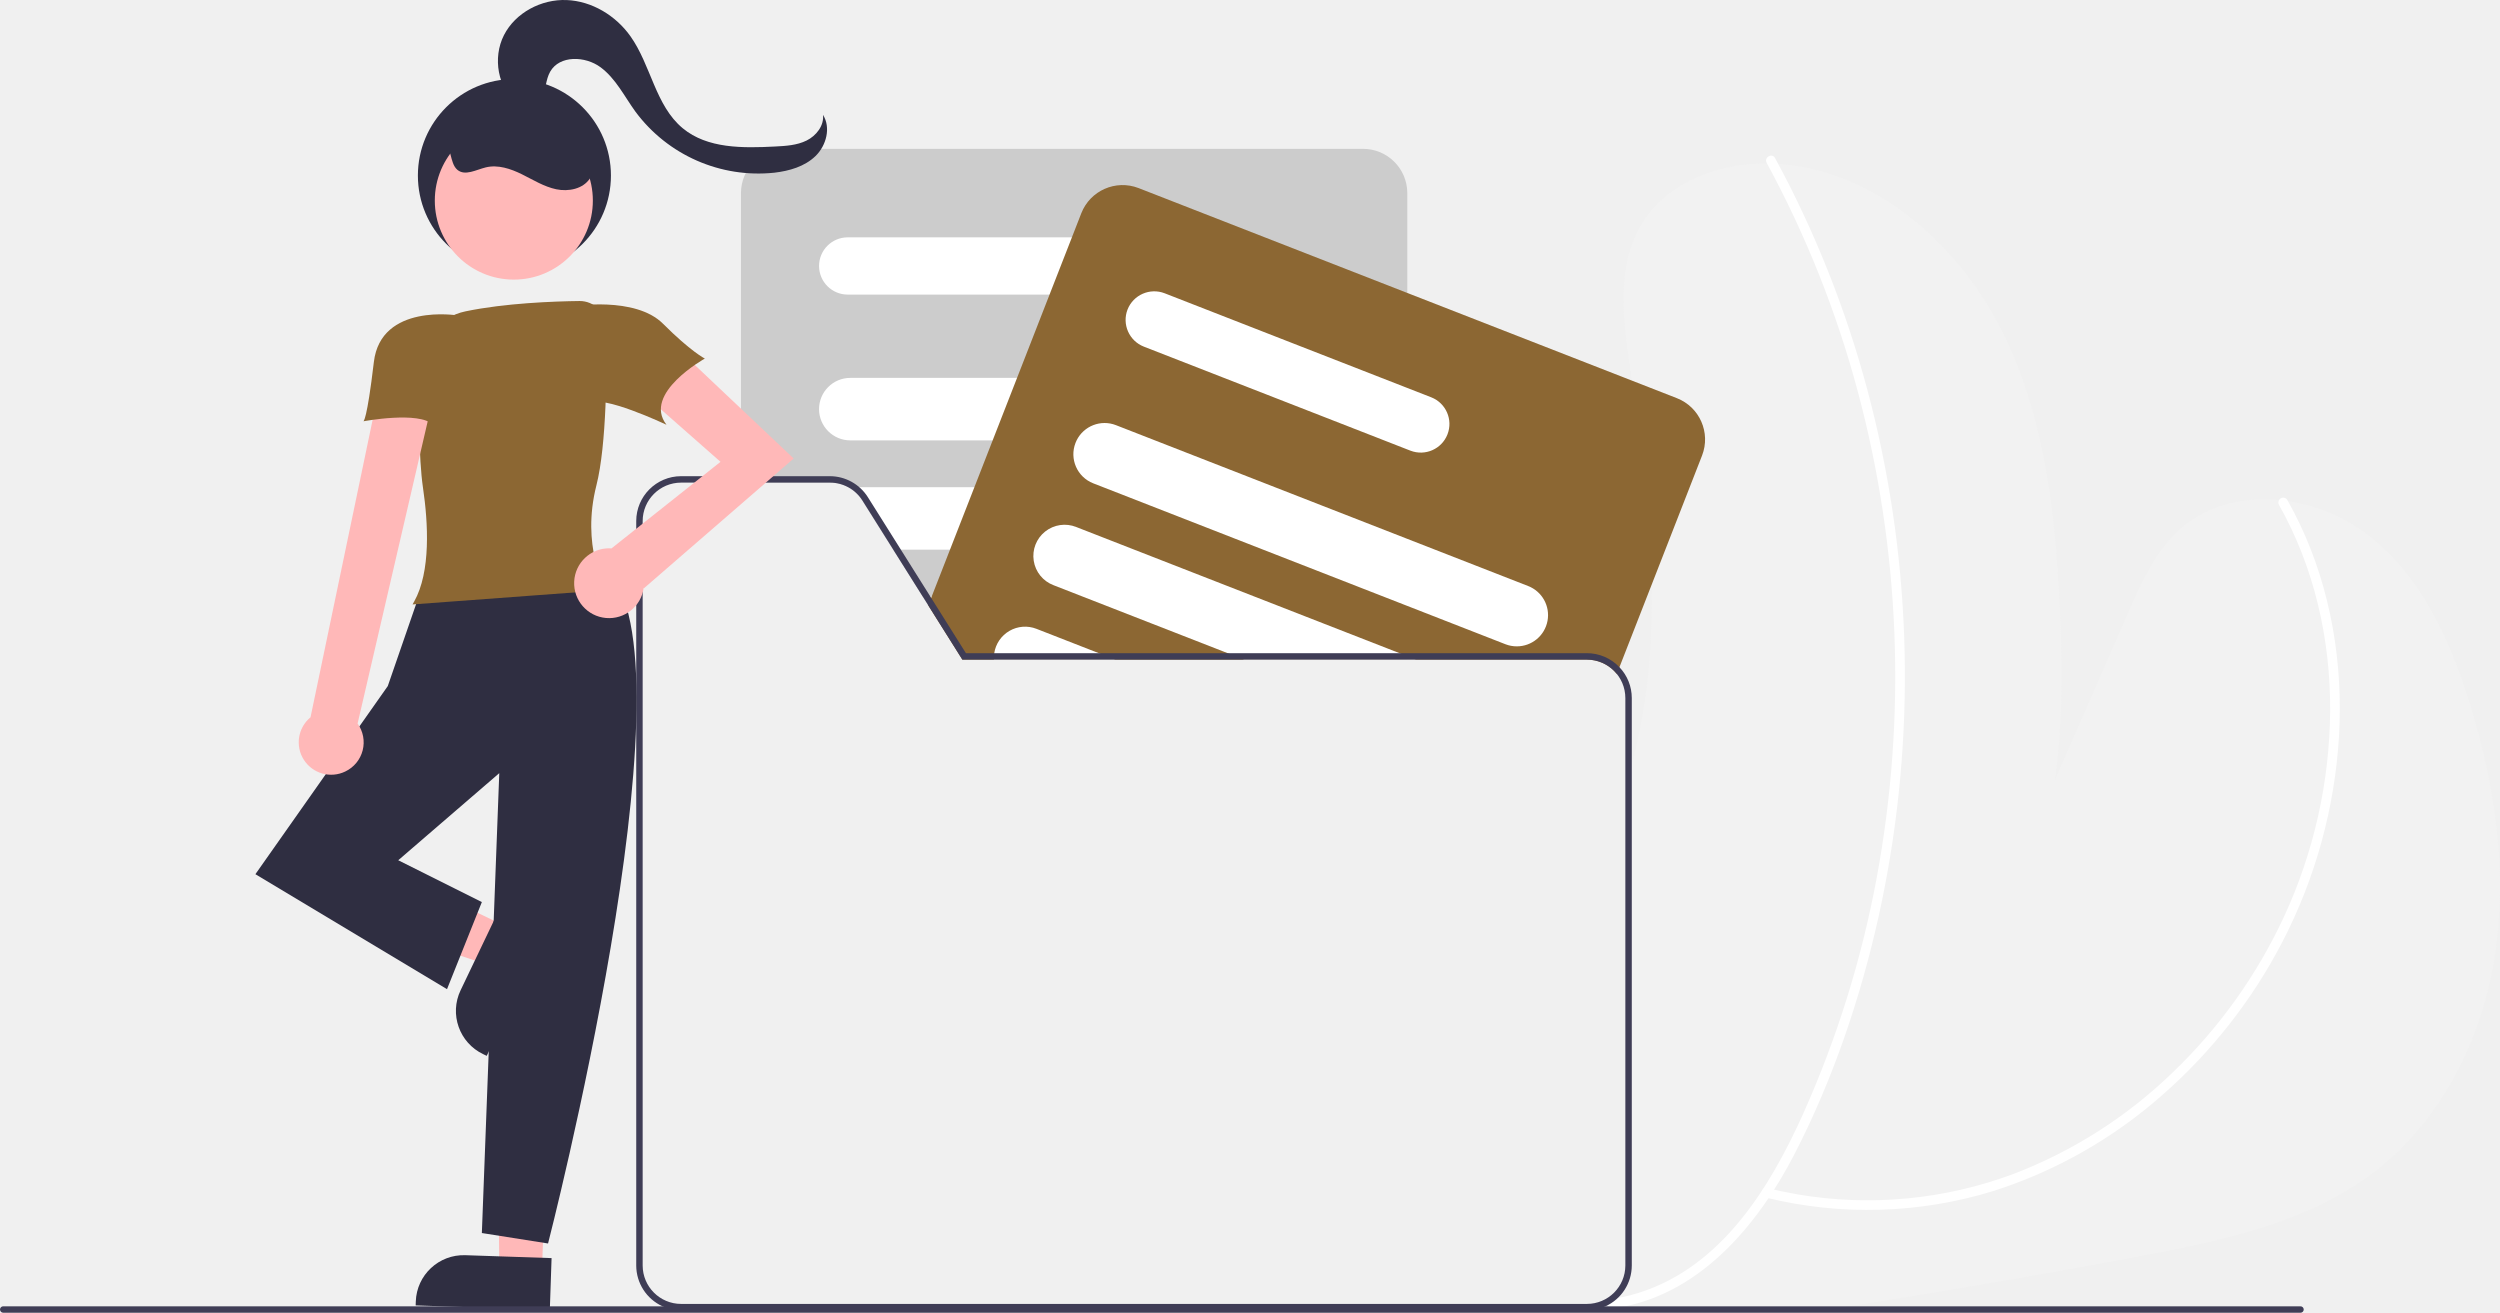
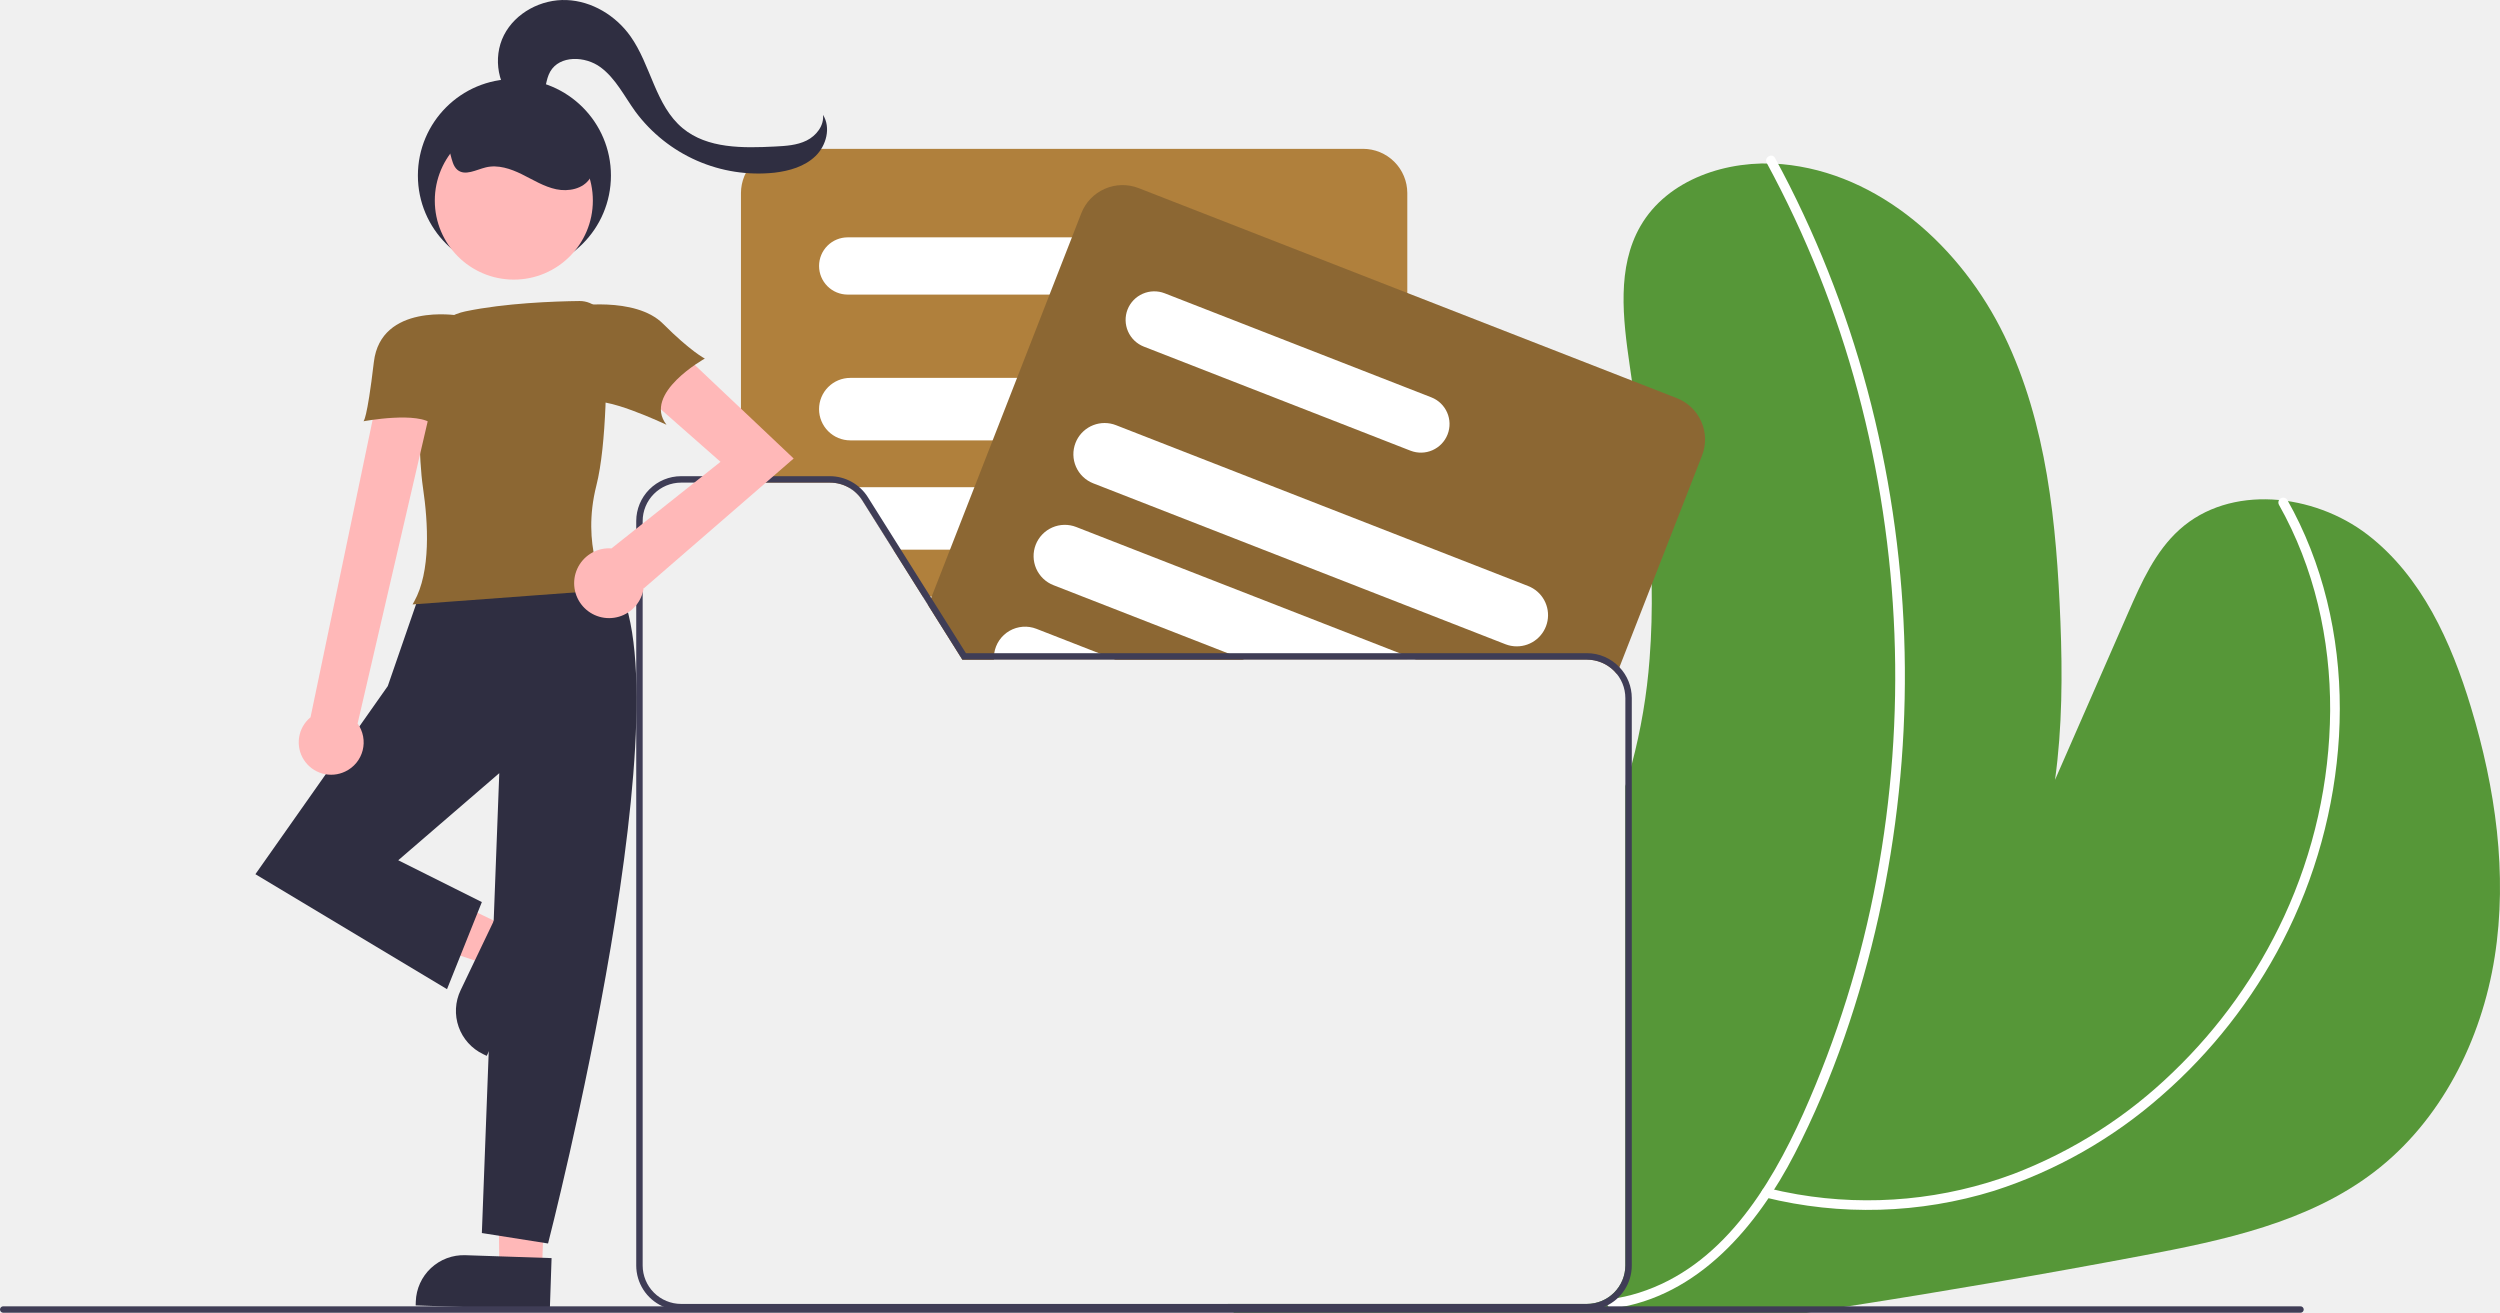
- <svg xmlns="http://www.w3.org/2000/svg" id="e8e2026c-b237-4860-9f0c-6cc1509a5719" data-name="Layer 1" width="777.001" height="407.998" viewBox="0 0 777.001 407.998">
-   <path d="M986.85,543.399c-4.07,25.87-16.68,50.98-37.49,66.87-20.48,15.65-46.72,21.21-72.05,25.99q-45.57,8.61-91.39,15.74-6.495,1.035-13,2H595c-.18-.24-.37-.49-.55-.74-.29-.42-.58-.84-.86-1.26-.16-.24-.32-.49-.48-.74H704.71a11.961,11.961,0,0,0,11.95-11.94v-148.96c.72-2.26,1.39-4.53,2-6.83a180.052,180.052,0,0,0,5.53-32.71c.6-7.7.78-15.4.65-23.11-.37-21.19-3.14-42.38-6.15-63.42-.22-1.55-.45-3.11-.67-4.66-2.12-14.62-4.05-30.53,3.32-43.34,8.43-14.66,27.14-20.77,43.99-19.27,30.31,2.71,55.84,25.92,69.11,53.31,13.26,27.38,16.23,58.52,17.44,88.92.64,16.12.57,32.96-1.68,49.13q11.399-26.07,22.82-52.14c4.06-9.27,8.33-18.84,15.85-25.62,15.72-14.19,41.72-11.33,58.51,1.59,16.78,12.93,25.98,33.36,32.1,53.63C987.06,490.909,990.93,517.529,986.85,543.399Z" transform="translate(-211.4996 -246.0008)" fill="#f2f2f2" />
-   <path d="M919.798,402.887c10.992,19.468,16.035,41.792,15.915,64.07A155.087,155.087,0,0,1,921.381,530.886a160.607,160.607,0,0,1-34.467,48.299A146.332,146.332,0,0,1,837.383,610.825a129.437,129.437,0,0,1-67.211,6.387q-4.704-.808-9.339-1.96c-1.874-.462-2.674,2.43-.798,2.893A132.777,132.777,0,0,0,831.278,616.096a146.773,146.773,0,0,0,52.183-29.686,162.908,162.908,0,0,0,37.426-47.712,159.495,159.495,0,0,0,17.575-63.863c1.31-22.612-2.48-45.626-12.259-66.138q-1.777-3.728-3.814-7.323a1.501,1.501,0,0,0-2.59,1.514Z" transform="translate(-211.4996 -246.0008)" fill="#fff" />
-   <path d="M760.588,296.623a325.344,325.344,0,0,1,28.298,70.983,342.834,342.834,0,0,1,5.832,151.56,324.114,324.114,0,0,1-22.789,72.984c-10.419,23.147-25.42,47.536-51.042,55.641a53.433,53.433,0,0,1-8.86,1.981c-1.904.261-1.094,3.152.798,2.893,26.505-3.638,44.922-25.657,56.472-48.103,11.951-23.225,20.461-48.446,26.12-73.909a345.526,345.526,0,0,0-1.18-154.121,330.416,330.416,0,0,0-26.529-72.797q-2.198-4.347-4.53-8.625c-.923-1.697-3.514-.184-2.59,1.514Z" transform="translate(-211.4996 -246.0008)" fill="#fff" />
-   <path d="M635.14,292.259H455.54a13.768,13.768,0,0,0-13.75,13.75v89.99h27.64a11.879,11.879,0,0,1,10.11,5.59l9.58,15.25,9.16,14.57,1.72,2.74,10.48,16.67.12.19h138.29v-145A13.768,13.768,0,0,0,635.14,292.259Z" transform="translate(-211.4996 -246.0008)" fill="#ccc" />
-   <path d="M563.95,319.769H474.96a8.895,8.895,0,1,0,0,17.79h88.99a8.895,8.895,0,1,0,0-17.79Z" transform="translate(-211.4996 -246.0008)" fill="#fff" />
-   <path d="M613.299,363.449H475.77a9.71,9.71,0,0,0,0,19.42H613.299a9.71,9.71,0,0,0,0-19.42Z" transform="translate(-211.4996 -246.0008)" fill="#fff" />
-   <path d="M622.08,403.019a9.704,9.704,0,0,0-8.78-5.59H475.77c-.21,0-.41.01-.62.02a11.914,11.914,0,0,1,4.39,4.14l9.58,15.25H613.299a9.697,9.697,0,0,0,8.78-13.82Z" transform="translate(-211.4996 -246.0008)" fill="#fff" />
-   <path d="M622.91,439.809a9.709,9.709,0,0,0-9.61-8.4H498.28l1.72,2.74,10.48,16.67H613.299a9.599,9.599,0,0,0,5.63-1.81,9.697,9.697,0,0,0,4.07-7.9A9.245,9.245,0,0,0,622.91,439.809Z" transform="translate(-211.4996 -246.0008)" fill="#fff" />
-   <path d="M732.69,369.759l-14-5.47-69.8-27.24-83.51-32.59a13.775,13.775,0,0,0-17.81,7.82l-2.92,7.49-6.95,17.79-10.1,25.89-7.58,19.42-5.68,14.56-7.58,19.41-5.69,14.57-.16.42-.91,2.32,10.48,16.67.12.19H704.71a11.916,11.916,0,0,1,9.29,4.44l.82-2.08,10.02-25.66,15.66-40.13A13.777,13.777,0,0,0,732.69,369.759Z" transform="translate(-211.4996 -246.0008)" fill="#8c6733" />
-   <path d="M656.37,369.499l-7.48-2.92-75.42-29.43a8.931,8.931,0,0,0-11.53,5.05,8.924,8.924,0,0,0,5.06,11.53l24.91,9.72,30.81,12.02,26.17,10.22,1.01.39a8.899,8.899,0,0,0,6.47-16.58Z" transform="translate(-211.4996 -246.0008)" fill="#fff" />
-   <path d="M686.45,428.139l-37.56-14.66-26.81-10.46-14.32-5.59-37.3-14.56-12.12-4.73a9.71,9.71,0,0,0-12.23,4.73c-.12.25-.24.51-.34.78a9.704,9.704,0,0,0,5.51,12.57l3.1,1.21,49.72,19.41,44.79,17.48,30.5,11.91a9.629,9.629,0,0,0,3.52.66,9.706,9.706,0,0,0,3.54-18.75Z" transform="translate(-211.4996 -246.0008)" fill="#fff" />
-   <path d="M648.89,449.949l-2.41-.94-23.57-9.2-21.53-8.4-37.34-14.57-18.06-7.05a9.708,9.708,0,1,0-7.05,18.09l9.04,3.53,45.1,17.6,4.64,1.81.48.19h53.41Z" transform="translate(-211.4996 -246.0008)" fill="#fff" />
-   <path d="M557.66,450.819l-4.64-1.81-19.39-7.57a9.695,9.695,0,0,0-13.12,7.57,9.201,9.201,0,0,0-.11,1.81,1.121,1.121,0,0,0,.01.19h37.74Z" transform="translate(-211.4996 -246.0008)" fill="#fff" />
-   <path d="M597.71,450.819l-4.64-1.81H520.509a9.201,9.201,0,0,0-.11,1.81h-9.92l.12.19h87.59Zm0,0h-87.23l.12.19h87.59Zm0,0h-87.23l.12.19h87.59Zm.48.19-.48-.19h-87.23l.12.19Zm-175.01,200.25a11.958,11.958,0,0,1-11.94-11.94v-231.37a11.96,11.96,0,0,1,11.94-11.95h18.61v-2H423.18a13.966,13.966,0,0,0-13.94,13.95v231.37a13.95,13.95,0,0,0,8.17,12.68H593.589c-.16-.24-.32-.49-.48-.74Zm291.64-197.89a13.878,13.878,0,0,0-10.11-4.36h-193l-10.8-17.18-.26-.42-9.16-14.57-10.26-16.32a13.976,13.976,0,0,0-11.8-6.52h-46.25a13.966,13.966,0,0,0-13.94,13.95v231.37a13.95,13.95,0,0,0,8.17,12.68,13.749,13.749,0,0,0,5.77,1.26H704.71a13.798,13.798,0,0,0,5.78-1.26,13.951,13.951,0,0,0,8.17-12.68v-176.36A13.87,13.87,0,0,0,714.819,453.369Zm1.84,185.95a11.961,11.961,0,0,1-11.95,11.94H423.18a11.958,11.958,0,0,1-11.94-11.94v-231.37a11.96,11.96,0,0,1,11.94-11.95h46.25a11.879,11.879,0,0,1,10.11,5.59l9.58,15.25,9.16,14.57,1.72,2.74,10.48,16.67.12.19H704.71a11.96,11.96,0,0,1,11.95,11.95Zm-118.95-188.5h-87.23l.12.19h87.59Zm0,0h-87.23l.12.19h87.59Zm0,0h-87.23l.12.19h87.59Zm0,0-4.64-1.81H511.71l-10.8-17.18-.91,2.32,10.48,16.67.12.19h87.59Z" transform="translate(-211.4996 -246.0008)" fill="#3f3d56" />
-   <polygon points="156.928 287.77 151.2 299.746 102.283 283.352 110.736 265.677 156.928 287.77" fill="#ffb8b8" />
-   <path d="M358.53,543.805h26.834a0,0,0,0,1,0,0v16.119a0,0,0,0,1,0,0h-41.721a0,0,0,0,1,0,0v-1.233A14.887,14.887,0,0,1,358.53,543.805Z" transform="translate(-502.1221 396.5711) rotate(-64.4384)" fill="#2f2e41" />
-   <polygon points="168.459 394.715 155.192 394.267 154.633 342.623 170.186 343.541 168.459 394.715" fill="#ffb8b8" />
-   <path d="M355.835,636.313h26.834a0,0,0,0,1,0,0v16.119a0,0,0,0,1,0,0h-41.721a0,0,0,0,1,0,0v-1.233A14.887,14.887,0,0,1,355.835,636.313Z" transform="translate(-189.5575 -257.8387) rotate(1.93309)" fill="#2f2e41" />
-   <path d="M401.324,424.579s-40.605-10.287-59.013,4.873l-10.287,29.777-41.146,58.471,59.554,35.732,10.828-27.07-25.987-12.994,31.401-27.07-5.414,142.93,20.573,3.248S427.311,455.981,401.324,424.579Z" transform="translate(-211.4996 -246.0008)" fill="#2f2e41" />
-   <path d="M339.721,433.856l.495-.88c5.217-9.275,4.372-24.378,2.744-35.414-1.363-9.244-1.322-25.535-1.048-37.573A17.891,17.891,0,0,1,356.173,342.768c12.353-2.571,27.517-3.115,35.457-3.211l.007.541-.007-.541a8.245,8.245,0,0,1,8.275,8.043c.242,12.964.167,36.605-3.051,49.289-4.775,18.825,2.692,31.618,2.768,31.745l.45.753Z" transform="translate(-211.4996 -246.0008)" fill="#8c6733" />
-   <path d="M318.834,485.774a10.025,10.025,0,0,0,3.811-14.892l22.916-98.818H328.235l-20.224,96.871A10.079,10.079,0,0,0,318.834,485.774Z" transform="translate(-211.4996 -246.0008)" fill="#ffb8b8" />
-   <path d="M458.171,388.503l-38.242-36.175-10.336,14.47,25.84,22.739-33.887,26.91c-.245-.017-.489-.037-.738-.037a10.853,10.853,0,1,0,10.746,12.296l.107.107Z" transform="translate(-211.4996 -246.0008)" fill="#ffb8b8" />
-   <path d="M353.74,344.038s-23.881-3.917-26.047,14.491-3.248,18.408-3.248,18.408,17.325-3.248,21.656,1.083S353.74,344.038,353.74,344.038Z" transform="translate(-211.4996 -246.0008)" fill="#8c6733" />
-   <path d="M389.413,341.204s19.49-3.248,28.153,5.414,12.994,10.828,12.994,10.828-19.49,10.828-11.911,20.573c0,0-20.573-9.745-23.822-6.497S389.413,341.204,389.413,341.204Z" transform="translate(-211.4996 -246.0008)" fill="#8c6733" />
-   <path d="M372.318,278.339c-6.148-4.91-7.763-14.386-4.196-21.399s11.632-11.238,19.493-10.923,15.27,4.829,19.824,11.245c6.398,9.012,7.741,21.538,16.248,28.594,7.684,6.373,18.692,6.19,28.661,5.683,3.361-.171,6.83-.369,9.846-1.862s5.479-4.642,5.091-7.985c2.505,3.965,1.052,9.524-2.309,12.795s-8.145,4.642-12.803,5.188a47.569,47.569,0,0,1-43.151-18.933c-3.469-4.785-6.146-10.358-10.906-13.862s-12.697-3.748-15.619,1.39c-1.445,2.541-1.303,5.728-2.632,8.332s-5.645,4.008-6.925,1.379" transform="translate(-211.4996 -246.0008)" fill="#2f2e41" />
-   <circle cx="159.879" cy="54.556" r="30" fill="#2f2e41" />
-   <circle cx="159.698" cy="62.343" r="24.561" fill="#ffb8b8" />
-   <path d="M348.802,290.305c3.338.73,2.246,6.33,4.883,8.502,2.379,1.959,5.806-.056,8.801-.785,3.781-.921,7.738.428,11.229,2.148s6.856,3.854,10.664,4.655,8.322-.102,10.457-3.355c2.041-3.111,1.29-7.306-.307-10.667a24.77,24.77,0,0,0-44.442-.616" transform="translate(-211.4996 -246.0008)" fill="#2f2e41" />
-   <path d="M927.5,652.999a1.003,1.003,0,0,1-1,1h-714a1,1,0,0,1,0-2h714A1.003,1.003,0,0,1,927.5,652.999Z" transform="translate(-211.4996 -246.0008)" fill="#3f3d56" />
+ <svg xmlns="http://www.w3.org/2000/svg" width="777" height="408" viewBox="0 0 777 408" fill="none">
+   <g clip-path="url(#clip0)">
+     <path d="M775.35 297.399C771.28 323.269 758.67 348.379 737.86 364.269C717.38 379.919 691.14 385.479 665.81 390.259C635.43 395.999 604.967 401.245 574.42 405.999C570.09 406.689 565.757 407.355 561.42 407.999H383.5C383.32 407.759 383.13 407.509 382.95 407.259C382.66 406.839 382.37 406.419 382.09 405.999C381.93 405.759 381.77 405.509 381.61 405.259H493.21C496.377 405.256 499.413 403.997 501.653 401.759C503.894 399.521 505.155 396.485 505.16 393.319V244.359C505.88 242.099 506.55 239.829 507.16 237.529C510.006 226.819 511.857 215.869 512.69 204.819C513.29 197.119 513.47 189.419 513.34 181.709C512.97 160.519 510.2 139.329 507.19 118.289C506.97 116.739 506.74 115.179 506.52 113.629C504.4 99.009 502.47 83.099 509.84 70.289C518.27 55.629 536.98 49.519 553.83 51.019C584.14 53.729 609.67 76.939 622.94 104.329C636.2 131.709 639.17 162.849 640.38 193.249C641.02 209.369 640.95 226.209 638.7 242.379C646.3 224.999 653.906 207.619 661.52 190.239C665.58 180.969 669.85 171.399 677.37 164.619C693.09 150.429 719.09 153.289 735.88 166.209C752.66 179.139 761.86 199.569 767.98 219.839C775.56 244.909 779.43 271.529 775.35 297.399Z" fill="#569738" />
+     <path d="M708.298 156.886C719.29 176.354 724.333 198.678 724.213 220.956C724.043 243.043 719.157 264.839 709.881 284.885C701.492 302.986 689.804 319.365 675.415 333.184C661.214 346.972 644.364 357.736 625.883 364.824C604.439 372.861 581.247 375.065 558.673 371.211C555.536 370.672 552.424 370.019 549.334 369.251C547.459 368.789 546.66 371.681 548.536 372.144C572.027 377.966 596.661 377.258 619.778 370.095C639.032 363.9 656.798 353.794 671.961 340.408C687.312 326.987 700.008 310.802 709.387 292.696C719.65 272.873 725.637 251.116 726.962 228.833C728.272 206.221 724.482 183.207 714.703 162.695C713.518 160.21 712.246 157.768 710.889 155.372C710.681 155.043 710.353 154.807 709.975 154.715C709.597 154.623 709.198 154.681 708.862 154.878C708.526 155.074 708.279 155.393 708.174 155.768C708.069 156.143 708.113 156.543 708.298 156.886H708.298Z" fill="white" />
+     <path d="M549.088 50.622C561.277 73.089 570.775 96.914 577.386 121.604C590.621 171.055 592.614 222.842 583.218 273.164C578.528 298.306 570.879 322.805 560.43 346.149C550.011 369.296 535.01 393.685 509.388 401.789C506.496 402.7 503.532 403.362 500.528 403.77C498.624 404.031 499.434 406.922 501.325 406.663C527.83 403.025 546.247 381.005 557.798 358.559C569.749 335.334 578.259 310.113 583.918 284.65C595.134 233.843 594.73 181.158 582.738 130.529C576.78 105.307 567.876 80.873 556.208 57.732C554.743 54.834 553.233 51.959 551.679 49.107C550.756 47.411 548.165 48.923 549.088 50.622V50.622Z" fill="white" />
+     <path d="M423.64 46.258H244.04C240.395 46.263 236.9 47.713 234.323 50.291C231.745 52.868 230.295 56.363 230.29 60.008V149.998H257.93C259.952 149.993 261.941 150.503 263.71 151.482C265.48 152.46 266.97 153.873 268.04 155.588L277.62 170.838L286.78 185.408L288.5 188.148L298.98 204.818L299.1 205.008H437.39V60.008C437.385 56.363 435.935 52.868 433.358 50.291C430.78 47.713 427.285 46.263 423.64 46.258V46.258Z" fill="#B0803C" />
+     <path d="M352.45 73.769H263.46C261.101 73.769 258.838 74.706 257.17 76.374C255.502 78.042 254.565 80.304 254.565 82.663C254.565 85.023 255.502 87.285 257.17 88.953C258.838 90.621 261.101 91.559 263.46 91.559H352.45C354.809 91.559 357.072 90.621 358.74 88.953C360.408 87.285 361.345 85.023 361.345 82.663C361.345 80.304 360.408 78.042 358.74 76.374C357.072 74.706 354.809 73.769 352.45 73.769Z" fill="white" />
+     <path d="M401.8 117.448H264.27C261.695 117.448 259.225 118.471 257.404 120.292C255.583 122.113 254.56 124.583 254.56 127.158C254.56 129.733 255.583 132.203 257.404 134.024C259.225 135.845 261.695 136.868 264.27 136.868H401.8C404.375 136.868 406.845 135.845 408.666 134.024C410.487 132.203 411.51 129.733 411.51 127.158C411.51 124.583 410.487 122.113 408.666 120.292C406.845 118.471 404.375 117.448 401.8 117.448V117.448Z" fill="white" />
+     <path d="M410.58 157.019C409.799 155.349 408.558 153.937 407.003 152.947C405.448 151.957 403.643 151.43 401.8 151.429H264.27C264.06 151.429 263.86 151.439 263.65 151.449C265.444 152.429 266.956 153.855 268.04 155.589L277.62 170.839H401.8C403.433 170.839 405.04 170.427 406.471 169.641C407.902 168.855 409.112 167.72 409.988 166.342C410.863 164.963 411.377 163.386 411.48 161.756C411.584 160.126 411.274 158.497 410.58 157.019V157.019Z" fill="white" />
+     <path d="M411.41 193.809C411.094 191.484 409.946 189.352 408.179 187.808C406.413 186.263 404.146 185.411 401.8 185.409H286.78L288.5 188.149L298.98 204.819H401.8C403.82 204.823 405.791 204.19 407.43 203.009C408.689 202.112 409.715 200.927 410.423 199.552C411.131 198.178 411.5 196.655 411.5 195.109C411.501 194.674 411.471 194.239 411.41 193.809V193.809Z" fill="white" />
+     <path d="M521.19 123.758L507.19 118.288L437.39 91.049L353.88 58.459C350.481 57.139 346.697 57.222 343.359 58.688C340.02 60.154 337.399 62.883 336.07 66.278L333.15 73.769L326.2 91.558L316.1 117.448L308.52 136.868L302.84 151.428L295.26 170.838L289.57 185.408L289.41 185.828L288.5 188.148L298.98 204.818L299.1 205.008H493.21C494.992 205.007 496.751 205.405 498.359 206.173C499.967 206.942 501.382 208.061 502.5 209.448L503.32 207.368L513.34 181.708L529 141.578C530.322 138.179 530.242 134.395 528.778 131.054C527.314 127.714 524.585 125.09 521.19 123.758V123.758Z" fill="#8C6733" />
+     <path d="M444.87 123.498L437.39 120.578L361.97 91.148C359.771 90.297 357.324 90.35 355.164 91.297C353.004 92.243 351.306 94.005 350.44 96.198C349.588 98.399 349.641 100.847 350.59 103.008C351.538 105.169 353.303 106.866 355.5 107.728L380.41 117.448L411.22 129.468L437.39 139.688L438.4 140.078C440.597 140.932 443.044 140.878 445.202 139.929C447.36 138.98 449.054 137.214 449.911 135.018C450.768 132.822 450.718 130.375 449.773 128.215C448.828 126.056 447.065 124.359 444.87 123.498V123.498Z" fill="white" />
+     <path d="M474.95 182.139L437.39 167.479L410.58 157.019L396.26 151.429L358.96 136.869L346.84 132.139C344.579 131.256 342.069 131.252 339.806 132.127C337.542 133.003 335.688 134.694 334.61 136.869C334.49 137.119 334.37 137.379 334.27 137.649C333.806 138.836 333.581 140.103 333.607 141.377C333.633 142.651 333.91 143.908 334.421 145.075C334.933 146.242 335.67 147.297 336.589 148.18C337.509 149.062 338.593 149.755 339.78 150.219L342.88 151.429L392.6 170.839L437.39 188.319L467.89 200.229C469.012 200.667 470.206 200.891 471.41 200.889C473.675 200.893 475.87 200.105 477.615 198.661C479.359 197.217 480.545 195.209 480.965 192.983C481.385 190.758 481.014 188.456 479.915 186.475C478.817 184.495 477.06 182.961 474.95 182.139H474.95Z" fill="white" />
+     <path d="M437.39 203.948L434.98 203.008L411.41 193.808L389.88 185.408L352.54 170.838L334.48 163.788C333.292 163.323 332.024 163.097 330.748 163.123C329.472 163.149 328.214 163.426 327.046 163.938C325.877 164.45 324.821 165.188 323.938 166.108C323.055 167.029 322.361 168.115 321.898 169.304C321.435 170.493 321.21 171.761 321.238 173.037C321.265 174.312 321.544 175.57 322.057 176.738C322.571 177.906 323.31 178.961 324.232 179.843C325.154 180.725 326.241 181.417 327.43 181.878L336.47 185.408L381.57 203.008L386.21 204.818L386.69 205.008H440.1L437.39 203.948Z" fill="white" />
+     <path d="M346.16 204.818L341.52 203.008L322.13 195.438C320.775 194.908 319.319 194.689 317.868 194.798C316.417 194.907 315.01 195.341 313.749 196.068C312.489 196.795 311.409 197.796 310.588 198.998C309.768 200.199 309.228 201.57 309.01 203.008C308.914 203.606 308.877 204.213 308.9 204.818C308.898 204.882 308.901 204.945 308.91 205.008H346.65L346.16 204.818Z" fill="white" />
+     <path d="M386.21 204.819L381.57 203.009H309.01C308.914 203.607 308.877 204.213 308.9 204.819H298.98L299.1 205.009H386.69L386.21 204.819ZM386.21 204.819H298.98L299.1 205.009H386.69L386.21 204.819ZM386.21 204.819H298.98L299.1 205.009H386.69L386.21 204.819ZM386.69 205.009L386.21 204.819H298.98L299.1 205.009H386.69ZM211.68 405.259C208.515 405.254 205.481 403.994 203.243 401.756C201.005 399.518 199.745 396.484 199.74 393.319V161.949C199.743 158.782 201.001 155.745 203.24 153.505C205.478 151.265 208.513 150.004 211.68 149.999H230.29V147.999H211.68C207.983 148.005 204.44 149.478 201.827 152.093C199.214 154.708 197.745 158.252 197.74 161.949V393.319C197.743 395.993 198.515 398.61 199.964 400.858C201.412 403.106 203.476 404.89 205.91 405.999H382.09C381.93 405.759 381.77 405.509 381.61 405.259H211.68ZM503.32 207.369C502.021 205.991 500.454 204.893 498.716 204.143C496.977 203.393 495.103 203.007 493.21 203.009H300.21L289.41 185.829L289.15 185.408L279.99 170.839L269.73 154.519C268.473 152.525 266.731 150.882 264.668 149.742C262.605 148.602 260.287 148.002 257.93 147.999H211.68C207.983 148.005 204.44 149.478 201.827 152.093C199.214 154.708 197.745 158.252 197.74 161.949V393.319C197.743 395.993 198.515 398.61 199.964 400.858C201.412 403.106 203.476 404.89 205.91 405.999C207.72 406.832 209.688 407.261 211.68 407.259H493.21C495.205 407.261 497.177 406.832 498.99 405.999C501.424 404.89 503.488 403.106 504.937 400.858C506.385 398.61 507.157 395.993 507.16 393.319V216.959C507.163 213.387 505.787 209.951 503.32 207.369V207.369ZM505.16 393.319C505.155 396.485 503.894 399.521 501.653 401.759C499.413 403.997 496.377 405.256 493.21 405.259H211.68C208.515 405.254 205.481 403.994 203.243 401.756C201.005 399.518 199.745 396.484 199.74 393.319V161.949C199.743 158.782 201.001 155.745 203.24 153.505C205.478 151.265 208.513 150.004 211.68 149.999H257.93C259.952 149.993 261.941 150.504 263.71 151.482C265.48 152.46 266.97 153.873 268.04 155.589L277.62 170.839L286.78 185.408L288.5 188.148L298.98 204.818L299.1 205.008H493.21C496.378 205.011 499.416 206.271 501.657 208.512C503.897 210.752 505.157 213.79 505.16 216.958V393.319ZM386.21 204.819H298.98L299.1 205.009H386.69L386.21 204.819ZM386.21 204.819H298.98L299.1 205.009H386.69L386.21 204.819ZM386.21 204.819H298.98L299.1 205.009H386.69L386.21 204.819ZM386.21 204.819L381.57 203.009H300.21L289.41 185.829L288.5 188.149L298.98 204.819L299.1 205.009H386.69L386.21 204.819Z" fill="#3F3D56" />
+     <path d="M156.928 287.77L151.2 299.746L102.283 283.352L110.736 265.677L156.928 287.77Z" fill="#FFB8B8" />
+     <path d="M143.155 307.775L154.734 283.568L169.275 290.523L151.274 328.16L150.162 327.628C146.6 325.925 143.861 322.876 142.547 319.153C141.233 315.43 141.452 311.337 143.155 307.775V307.775Z" fill="#2F2E41" />
+     <path d="M168.459 394.715L155.192 394.267L154.633 342.623L170.186 343.541L168.459 394.715Z" fill="#FFB8B8" />
+     <path d="M144.611 390.115L171.43 391.02L170.886 407.13L129.189 405.723L129.23 404.491C129.364 400.545 131.059 396.814 133.943 394.118C136.828 391.422 140.665 389.982 144.611 390.115Z" fill="#2F2E41" />
+     <path d="M189.824 178.579C189.824 178.579 149.219 168.292 130.812 183.452L120.525 213.229L79.379 271.7L138.933 307.432L149.761 280.362L123.774 267.369L155.175 240.298L149.761 383.228L170.334 386.476C170.334 386.476 215.812 209.98 189.824 178.579Z" fill="#2F2E41" />
+     <path d="M128.221 187.856L128.716 186.976C133.933 177.701 133.087 162.598 131.46 151.562C130.097 142.318 130.137 126.027 130.412 113.988C130.48 109.925 131.929 106.005 134.521 102.875C137.113 99.745 140.694 97.591 144.673 96.767C157.026 94.197 172.191 93.652 180.131 93.556L180.137 94.097L180.131 93.556C182.288 93.547 184.363 94.384 185.91 95.888C187.457 97.392 188.353 99.442 188.406 101.598C188.648 114.562 188.573 138.203 185.356 150.887C180.581 169.712 188.047 182.505 188.123 182.632L188.574 183.385L128.221 187.856Z" fill="#8C6733" />
+     <path d="M107.334 239.773C108.656 239.14 109.823 238.225 110.753 237.092C111.682 235.96 112.353 234.637 112.716 233.217C113.079 231.797 113.127 230.315 112.855 228.875C112.584 227.434 112 226.071 111.145 224.881L134.06 126.063H116.735L96.511 222.934C94.607 224.503 93.345 226.716 92.964 229.154C92.583 231.592 93.109 234.085 94.443 236.16C95.777 238.236 97.826 239.75 100.202 240.416C102.578 241.082 105.116 240.853 107.334 239.773Z" fill="#FFB8B8" />
+     <path d="M246.671 142.502L208.429 106.327L198.093 120.797L223.932 143.536L190.045 170.446C189.801 170.429 189.557 170.409 189.308 170.409C187.222 170.407 185.181 171.005 183.427 172.133C181.673 173.261 180.281 174.871 179.418 176.769C178.555 178.667 178.257 180.774 178.559 182.837C178.862 184.9 179.753 186.833 181.125 188.403C182.497 189.973 184.293 191.115 186.297 191.691C188.301 192.267 190.429 192.254 192.425 191.653C194.422 191.052 196.203 189.889 197.556 188.302C198.909 186.715 199.776 184.771 200.053 182.705L200.16 182.812L246.671 142.502Z" fill="#FFB8B8" />
+     <path d="M142.241 98.037C142.241 98.037 118.36 94.12 116.194 112.528C114.028 130.935 112.946 130.935 112.946 130.935C112.946 130.935 130.27 127.687 134.602 132.018C138.933 136.349 142.241 98.037 142.241 98.037Z" fill="#8C6733" />
+     <path d="M177.914 95.203C177.914 95.203 197.404 91.955 206.066 100.617C214.729 109.279 219.06 111.445 219.06 111.445C219.06 111.445 199.57 122.273 207.149 132.018C207.149 132.018 186.576 122.273 183.328 125.521C180.079 128.77 177.914 95.203 177.914 95.203Z" fill="#8C6733" />
+     <path d="M160.819 32.338C154.671 27.428 153.055 17.952 156.622 10.939C160.189 3.926 168.254 -0.299 176.116 0.017C183.978 0.332 191.385 4.846 195.94 11.261C202.338 20.274 203.681 32.8 212.188 39.855C219.872 46.228 230.879 46.045 240.849 45.539C244.21 45.368 247.679 45.17 250.695 43.676C253.711 42.183 256.175 39.034 255.786 35.691C258.29 39.656 256.837 45.215 253.477 48.487C250.117 51.758 245.332 53.129 240.674 53.675C232.457 54.538 224.156 53.247 216.589 49.927C209.023 46.607 202.452 41.373 197.523 34.742C194.054 29.956 191.377 24.384 186.617 20.88C181.857 17.377 173.92 17.133 170.998 22.27C169.553 24.811 169.694 27.998 168.365 30.602C167.036 33.206 162.72 34.61 161.441 31.981" fill="#2F2E41" />
+     <path d="M159.879 84.556C176.447 84.556 189.879 71.124 189.879 54.556C189.879 37.987 176.447 24.556 159.879 24.556C143.31 24.556 129.879 37.987 129.879 54.556C129.879 71.124 143.31 84.556 159.879 84.556Z" fill="#2F2E41" />
+     <path d="M159.698 86.904C173.262 86.904 184.259 75.908 184.259 62.343C184.259 48.779 173.262 37.782 159.698 37.782C146.133 37.782 135.137 48.779 135.137 62.343C135.137 75.908 146.133 86.904 159.698 86.904Z" fill="#FFB8B8" />
+     <path d="M137.303 44.304C140.641 45.035 139.548 50.634 142.186 52.806C144.565 54.765 147.992 52.751 150.987 52.021C154.768 51.1 158.725 52.449 162.215 54.169C165.706 55.889 169.072 58.023 172.88 58.825C176.688 59.626 181.202 58.723 183.337 55.469C185.378 52.358 184.627 48.163 183.03 44.802C181.045 40.624 177.929 37.085 174.035 34.586C170.142 32.088 165.626 30.73 161.001 30.666C156.375 30.601 151.824 31.834 147.862 34.224C143.901 36.613 140.688 40.065 138.588 44.187" fill="#2F2E41" />
+     <path d="M716 406.999C715.999 407.264 715.894 407.517 715.706 407.705C715.519 407.892 715.265 407.998 715 407.999H1C0.735 407.999 0.48 407.893 0.293 407.706C0.105 407.518 0 407.264 0 406.999C0 406.733 0.105 406.479 0.293 406.291C0.48 406.104 0.735 405.999 1 405.999H715C715.265 405.999 715.519 406.105 715.706 406.292C715.894 406.48 715.999 406.734 716 406.999V406.999Z" fill="#3F3D56" />
+   </g>
+   <defs>
+     <clipPath id="clip0">
+       <rect width="777.001" height="407.998" fill="white" />
+     </clipPath>
+   </defs>
</svg>
